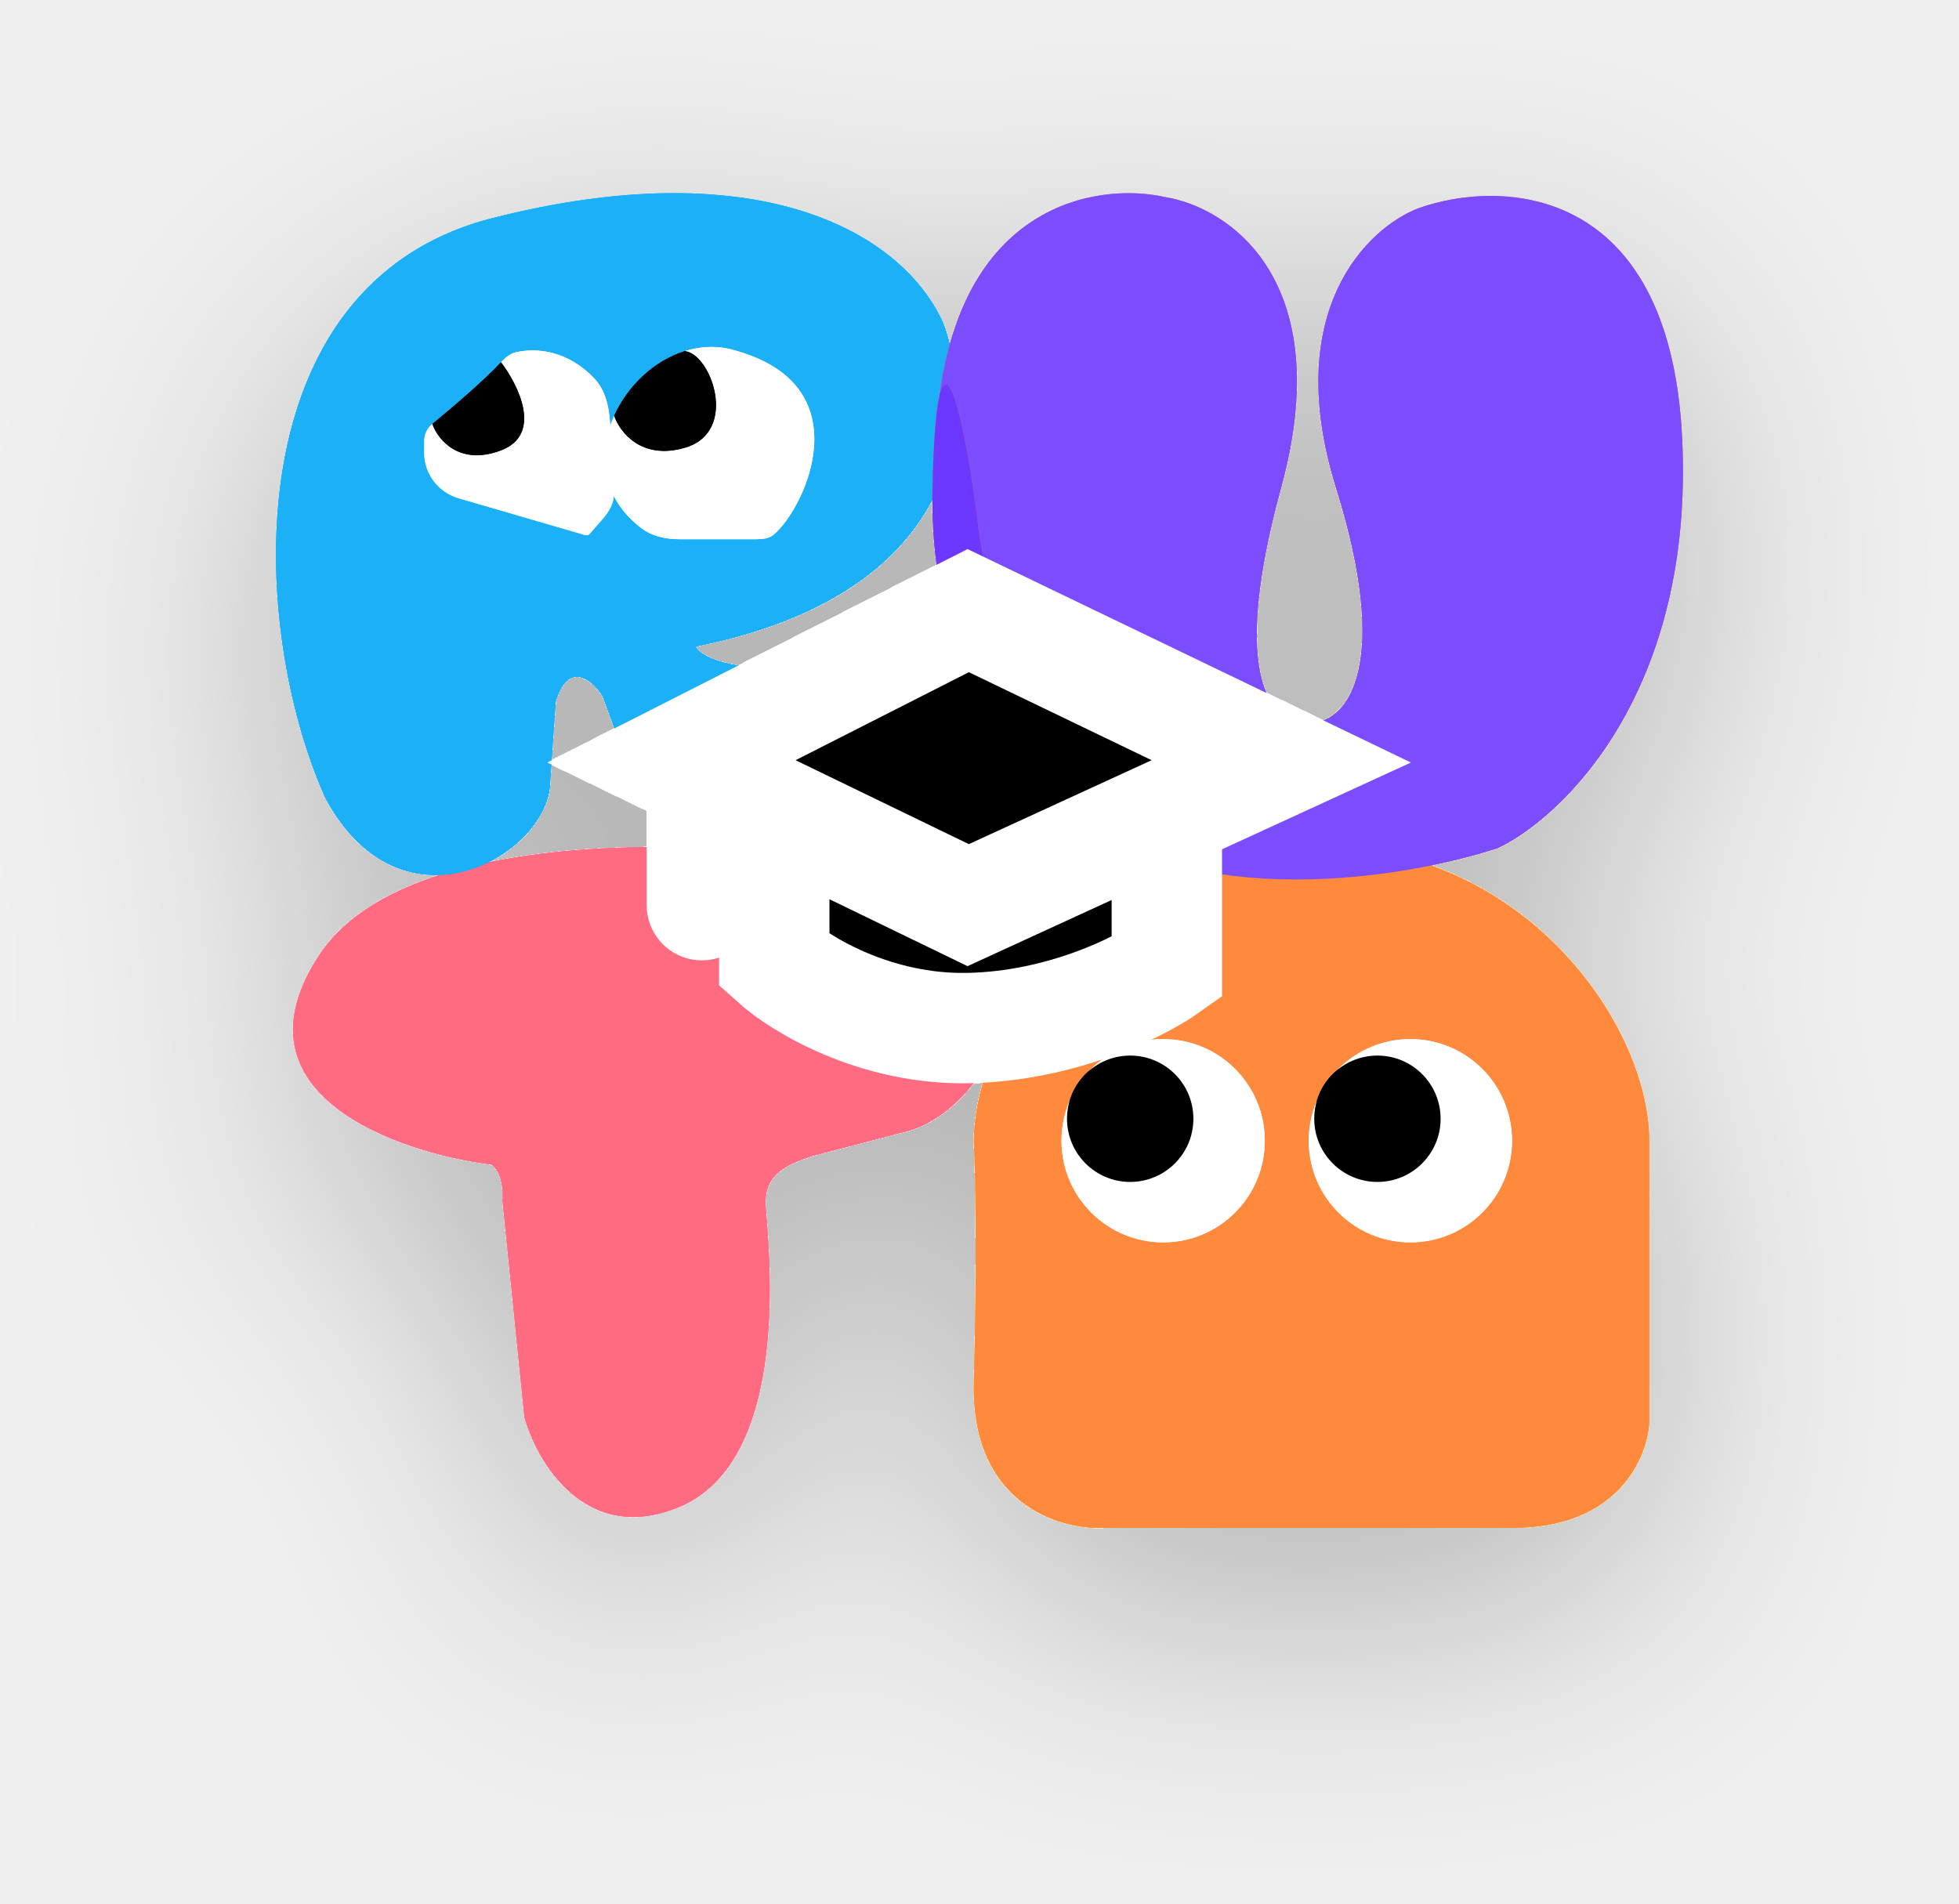
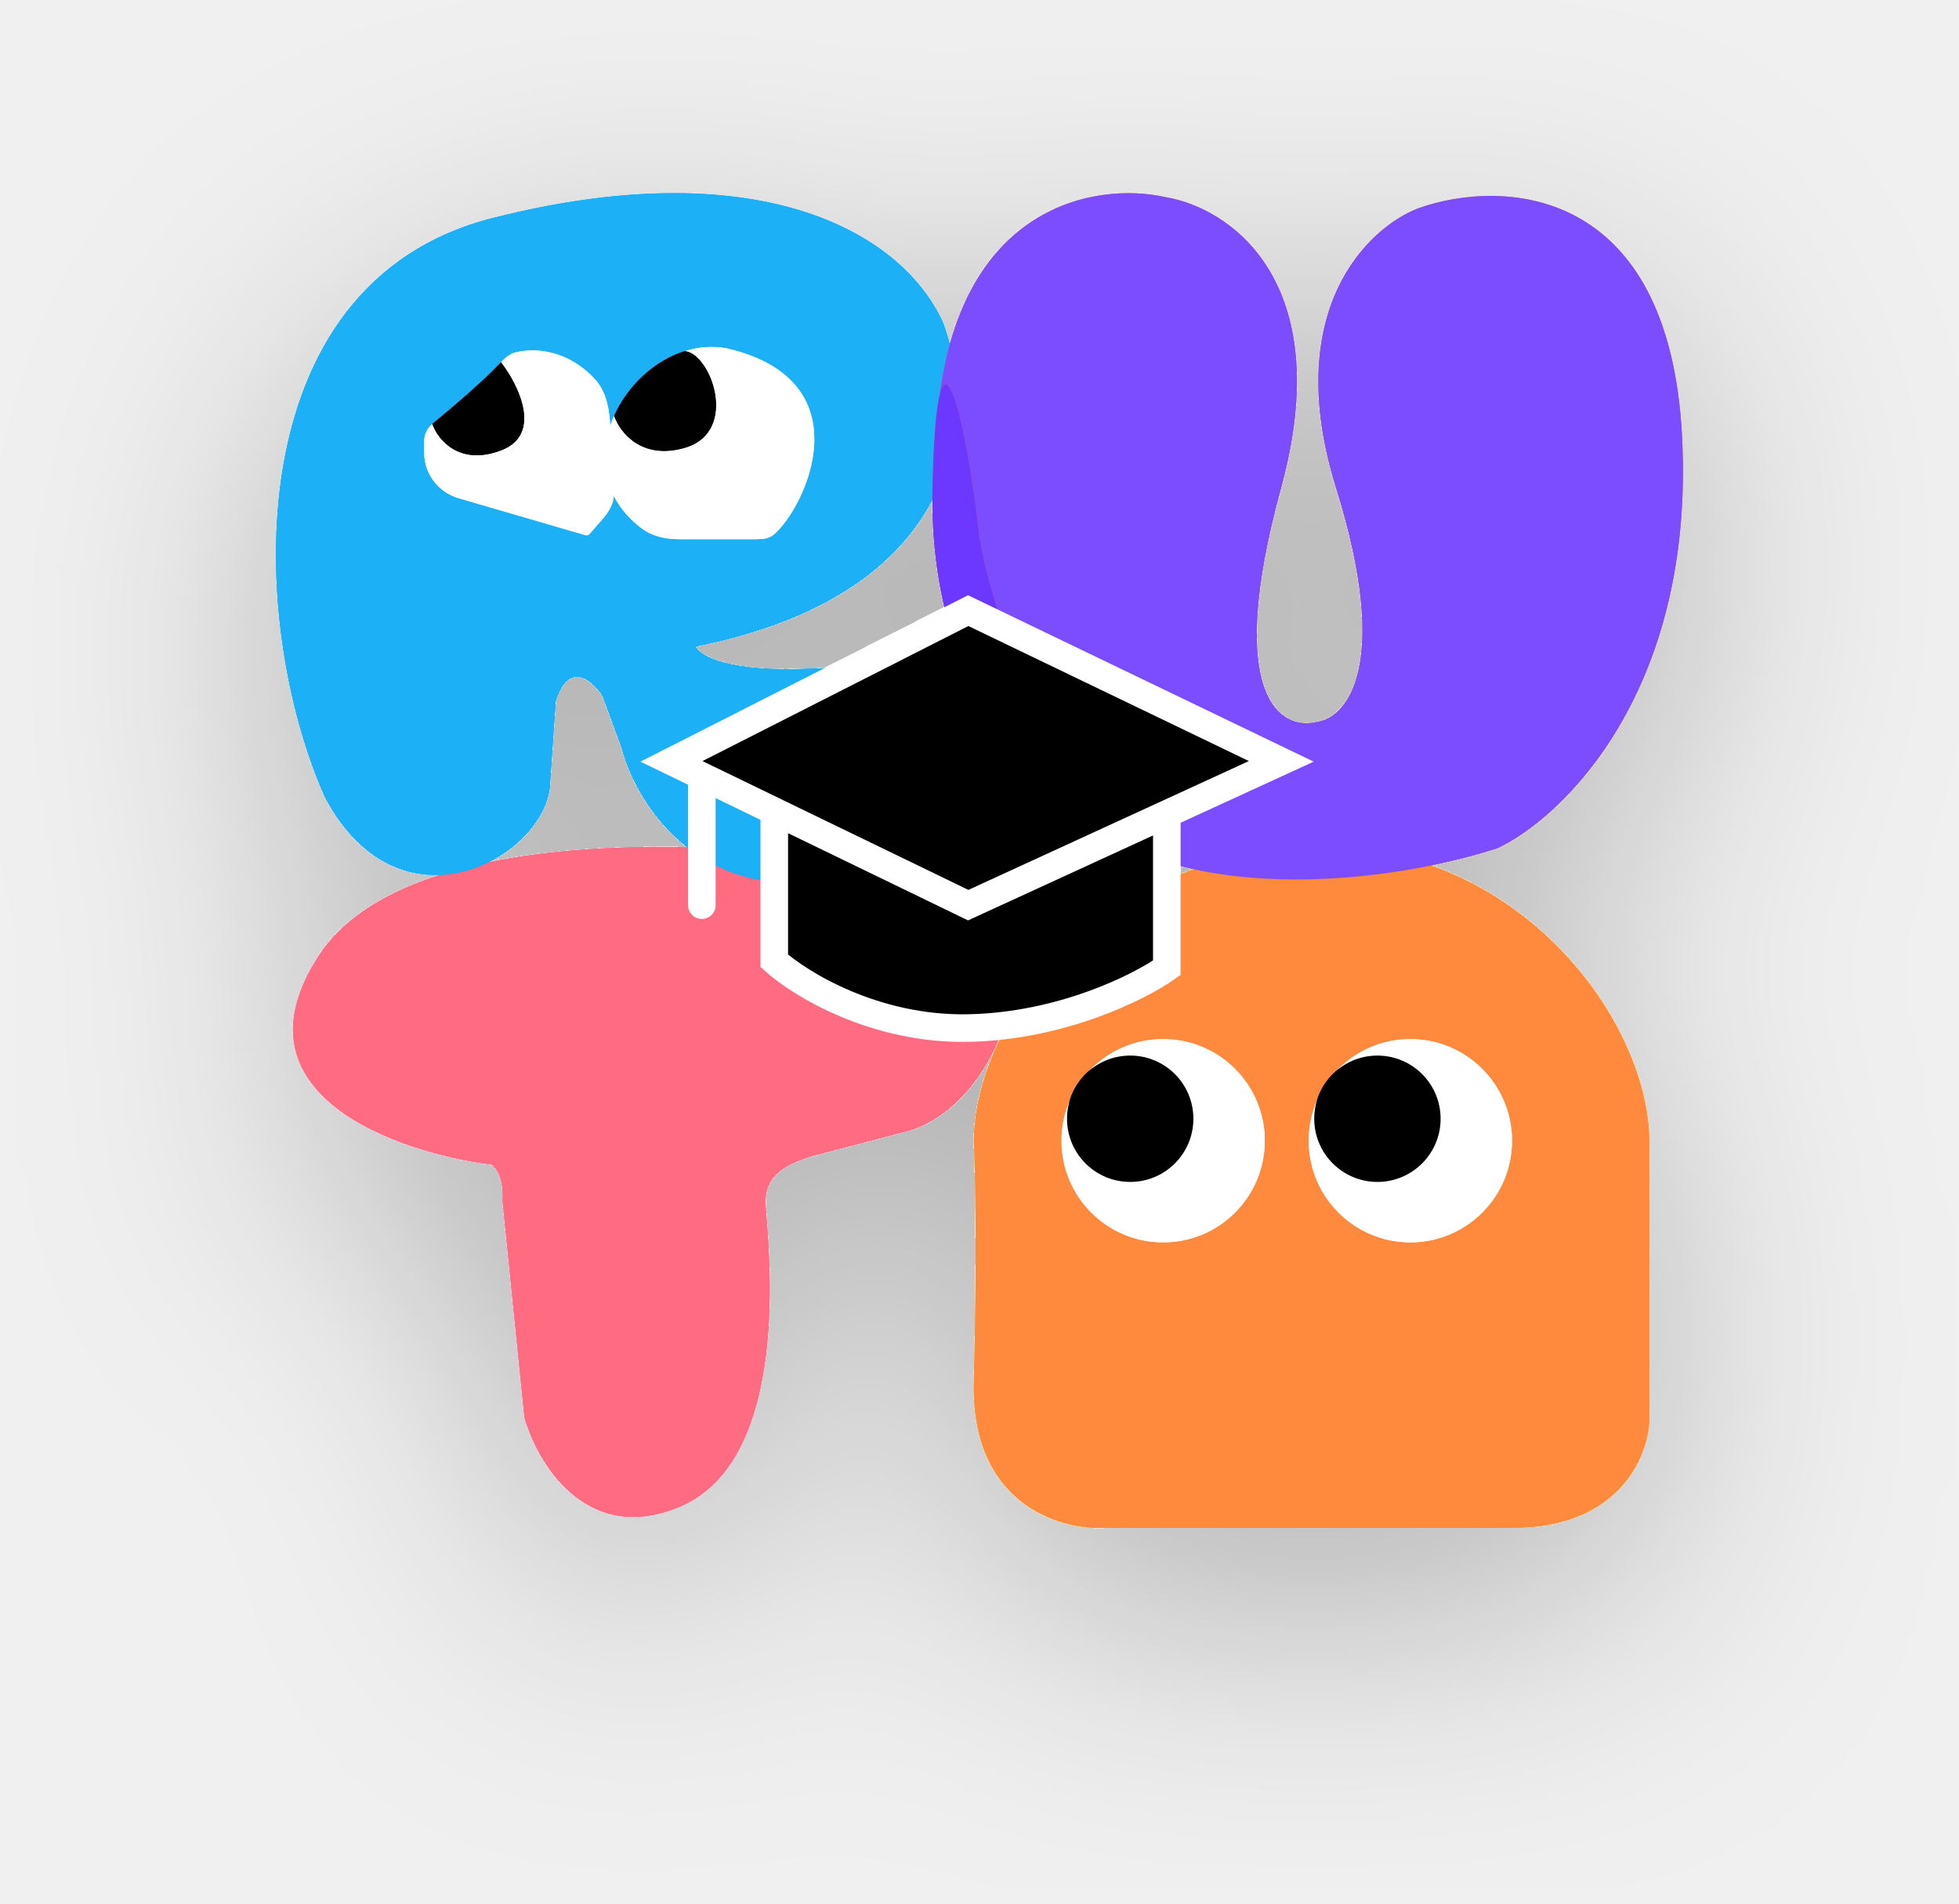
<svg xmlns="http://www.w3.org/2000/svg" width="71" height="69" viewBox="0 0 71 69" fill="none">
  <g filter="url(#filter0_d_62_80)">
    <path d="M11.548 34.642C8.287 39.652 14.365 41.777 17.811 42.213C18.308 42.587 18.209 43.522 18.209 43.522L19.004 51.374C19.468 53.025 21.231 55.992 24.571 54.646C28.747 52.963 27.852 45.205 27.753 43.709C27.674 42.522 28.595 42.197 29.386 41.918L29.406 41.912L32.624 41.07C34.91 40.603 36.7 37.82 36.7 35.203C36.7 33.109 33.983 31.837 32.624 31.463C26.957 30.435 14.809 29.631 11.548 34.642Z" fill="#FE76B8" />
    <path d="M11.548 34.642C8.287 39.652 14.365 41.777 17.811 42.213C18.308 42.587 18.209 43.522 18.209 43.522L19.004 51.374C19.468 53.025 21.231 55.992 24.571 54.646C28.747 52.963 27.852 45.205 27.753 43.709C27.674 42.522 28.595 42.197 29.386 41.918L29.406 41.912L32.624 41.07C34.91 40.603 36.7 37.82 36.7 35.203C36.7 33.109 33.983 31.837 32.624 31.463C26.957 30.435 14.809 29.631 11.548 34.642Z" fill="#FF6B81" />
    <path d="M11.78 28.908C14.572 34.135 19.943 30.95 19.943 28.311L20.142 25.424C20.62 23.91 21.47 24.66 21.835 25.225L22.532 27.116C23.029 29.041 25.24 32.691 30.098 31.895C34.956 31.099 34.976 27.913 34.379 26.419C34.047 25.623 32.607 24.07 29.501 24.229C26.394 24.388 25.352 23.765 25.22 23.433C35.175 21.442 35.341 14.771 34.18 11.685C32.599 8.251 27.251 5.512 17.852 7.902C8.454 10.291 8.997 22.686 11.78 28.908Z" fill="#00A3FE" />
    <path d="M11.78 28.908C14.572 34.135 19.943 30.95 19.943 28.311L20.142 25.424C20.62 23.91 21.47 24.66 21.835 25.225L22.532 27.116C23.029 29.041 25.24 32.691 30.098 31.895C34.956 31.099 34.976 27.913 34.379 26.419C34.047 25.623 32.607 24.07 29.501 24.229C26.394 24.388 25.352 23.765 25.22 23.433C35.175 21.442 35.341 14.771 34.18 11.685C32.599 8.251 27.251 5.512 17.852 7.902C8.454 10.291 8.997 22.686 11.78 28.908Z" fill="#1CB0F6" />
    <path d="M40.004 55.38H54.835C58.667 55.38 59.727 52.804 59.779 51.516V41.392C59.779 36.88 54.758 30.171 47.033 30.727C39.308 31.283 35.292 37.344 35.292 41.392C35.343 42.422 35.415 45.596 35.292 50.048C35.168 54.499 38.381 55.458 40.004 55.38Z" fill="#FECE00" />
    <path d="M40.004 55.38H54.835C58.667 55.38 59.727 52.804 59.779 51.516V41.392C59.779 36.88 54.758 30.171 47.033 30.727C39.308 31.283 35.292 37.344 35.292 41.392C35.343 42.422 35.415 45.596 35.292 50.048C35.168 54.499 38.381 55.458 40.004 55.38Z" fill="#FF8A3D" />
    <path d="M33.986 14.912C33.27 22.478 36.874 27.755 38.765 29.447C43.225 33.111 50.977 31.836 54.296 30.741C56.719 29.58 61.444 24.967 60.966 15.808C60.489 6.649 54.396 6.483 51.409 7.545C49.575 8.242 46.411 11.248 48.422 17.699C50.434 24.151 48.796 26.029 47.725 26.162C46.431 26.494 44.36 25.266 46.431 17.699C48.502 10.133 44.506 7.511 42.25 7.146C39.794 6.582 34.703 7.346 33.986 14.912Z" fill="#FE9900" />
    <path d="M33.986 14.912C33.27 22.478 36.874 27.755 38.765 29.447C43.225 33.111 50.977 31.836 54.296 30.741C56.719 29.58 61.444 24.967 60.966 15.808C60.489 6.649 54.396 6.483 51.409 7.545C49.575 8.242 46.411 11.248 48.422 17.699C50.434 24.151 48.796 26.029 47.725 26.162C46.431 26.494 44.36 25.266 46.431 17.699C48.502 10.133 44.506 7.511 42.25 7.146C39.794 6.582 34.703 7.346 33.986 14.912Z" fill="#7C4DFF" />
    <circle cx="42.156" cy="41.347" r="3.684" fill="white" />
    <circle cx="40.962" cy="40.55" r="2.29" fill="black" />
    <circle cx="42.156" cy="41.347" r="3.684" fill="white" />
    <circle cx="40.962" cy="40.55" r="2.29" fill="black" />
    <circle cx="51.116" cy="41.347" r="3.684" fill="white" />
    <circle cx="49.922" cy="40.55" r="2.29" fill="black" />
    <circle cx="51.116" cy="41.347" r="3.684" fill="white" />
    <circle cx="49.922" cy="40.55" r="2.29" fill="black" />
    <path d="M23.241 19.14C23.63 19.438 24.128 19.544 24.621 19.544H27.417C27.638 19.544 27.865 19.522 28.035 19.382C29.176 18.437 31.383 13.816 26.359 12.63C25.835 12.529 25.314 12.572 24.822 12.726C25.773 12.822 26.799 15.655 24.822 16.231C23.24 16.692 22.454 15.651 22.259 15.073C21.655 16.416 21.779 18.022 23.241 19.14Z" fill="white" />
    <path d="M22.259 15.073C22.454 15.651 23.24 16.692 24.822 16.231C26.799 15.655 25.773 12.822 24.822 12.726C23.707 13.074 22.746 13.988 22.259 15.073Z" fill="black" />
    <path d="M22.126 15.668C22.107 14.975 22.026 14.236 21.548 13.728C20.565 12.683 19.417 12.605 18.706 12.767C18.487 12.816 18.309 12.965 18.158 13.13C18.793 13.955 19.681 15.75 18.158 16.326C16.635 16.902 15.864 15.927 15.669 15.368C15.484 15.519 15.376 15.743 15.376 15.98V16.417C15.376 17.175 15.883 17.842 16.621 18.058L21.216 19.397C21.271 19.413 21.331 19.395 21.369 19.352L21.849 18.801C22.072 18.546 22.245 18.249 22.249 17.912C22.255 17.33 22.148 16.449 22.126 15.668Z" fill="white" />
    <path d="M15.669 15.368C15.864 15.927 16.635 16.902 18.158 16.326C19.681 15.75 18.793 13.955 18.158 13.13C17.588 13.753 16.425 14.747 15.669 15.368Z" fill="black" />
    <path d="M23.241 19.14C23.63 19.438 24.128 19.544 24.621 19.544H27.417C27.638 19.544 27.865 19.522 28.035 19.382C29.176 18.437 31.383 13.816 26.359 12.63C25.835 12.529 25.314 12.572 24.822 12.726C25.773 12.822 26.799 15.655 24.822 16.231C23.24 16.692 22.454 15.651 22.259 15.073C21.655 16.416 21.779 18.022 23.241 19.14Z" fill="white" />
    <path d="M22.259 15.073C22.454 15.651 23.24 16.692 24.822 16.231C26.799 15.655 25.773 12.822 24.822 12.726C23.707 13.074 22.746 13.988 22.259 15.073Z" fill="black" />
    <path d="M22.126 15.668C22.107 14.975 22.026 14.236 21.548 13.728C20.565 12.683 19.417 12.605 18.706 12.767C18.487 12.816 18.309 12.965 18.158 13.13C18.793 13.955 19.681 15.75 18.158 16.326C16.635 16.902 15.864 15.927 15.669 15.368C15.484 15.519 15.376 15.743 15.376 15.98V16.417C15.376 17.175 15.883 17.842 16.621 18.058L21.216 19.397C21.271 19.413 21.331 19.395 21.369 19.352L21.849 18.801C22.072 18.546 22.245 18.249 22.249 17.912C22.255 17.33 22.148 16.449 22.126 15.668Z" fill="white" />
    <path d="M15.669 15.368C15.864 15.927 16.635 16.902 18.158 16.326C19.681 15.75 18.793 13.955 18.158 13.13C17.588 13.753 16.425 14.747 15.669 15.368Z" fill="black" />
    <path d="M33.794 17.752C33.635 25.318 38.008 29.267 40.364 30.495C40.364 29.898 40.489 28.529 38.577 26.538C36.666 24.547 35.686 20.805 35.487 19.345C35.055 15.529 33.954 10.186 33.794 17.752Z" fill="#FE7100" />
    <path d="M33.794 17.752C33.635 25.318 38.008 29.267 40.364 30.495C40.364 29.898 40.489 28.529 38.577 26.538C36.666 24.547 35.686 20.805 35.487 19.345C35.055 15.529 33.954 10.186 33.794 17.752Z" fill="#6C38FF" />
    <path d="M35.091 22.133L46.438 27.596L42.289 29.502V35.078C41.301 35.778 38.478 37.196 35.091 37.263C31.704 37.33 28.994 35.666 28.062 34.825V29.402L25.437 28.13L24.336 27.596L35.091 22.133Z" fill="black" />
-     <path d="M28.062 29.402L35.091 32.808L42.289 29.502M28.062 29.402V34.825C28.994 35.666 31.704 37.33 35.091 37.263C38.478 37.196 41.301 35.778 42.289 35.078V29.502M28.062 29.402L25.437 28.13M42.289 29.502L46.438 27.596L35.091 22.133L24.336 27.596L25.437 28.13M25.437 28.13V32.808" stroke="white" stroke-width="4" stroke-linecap="round" />
+     <path d="M28.062 29.402L35.091 32.808L42.289 29.502M28.062 29.402V34.825C28.994 35.666 31.704 37.33 35.091 37.263C38.478 37.196 41.301 35.778 42.289 35.078V29.502M28.062 29.402L25.437 28.13M42.289 29.502L46.438 27.596L35.091 22.133L24.336 27.596L25.437 28.13M25.437 28.13V32.808" stroke="white" stroke-linecap="round" />
  </g>
  <defs>
    <filter id="filter0_d_62_80" x="0" y="0" width="71" height="68.385" filterUnits="userSpaceOnUse" color-interpolation-filters="sRGB">
      <feFlood flood-opacity="0" result="BackgroundImageFix" />
      <feColorMatrix in="SourceAlpha" type="matrix" values="0 0 0 0 0 0 0 0 0 0 0 0 0 0 0 0 0 0 127 0" result="hardAlpha" />
      <feOffset dy="3" />
      <feGaussianBlur stdDeviation="5" />
      <feComposite in2="hardAlpha" operator="out" />
      <feColorMatrix type="matrix" values="0 0 0 0 0 0 0 0 0 0 0 0 0 0 0 0 0 0 0.25 0" />
      <feBlend mode="normal" in2="BackgroundImageFix" result="effect1_dropShadow_62_80" />
      <feBlend mode="normal" in="SourceGraphic" in2="effect1_dropShadow_62_80" result="shape" />
    </filter>
  </defs>
</svg>
